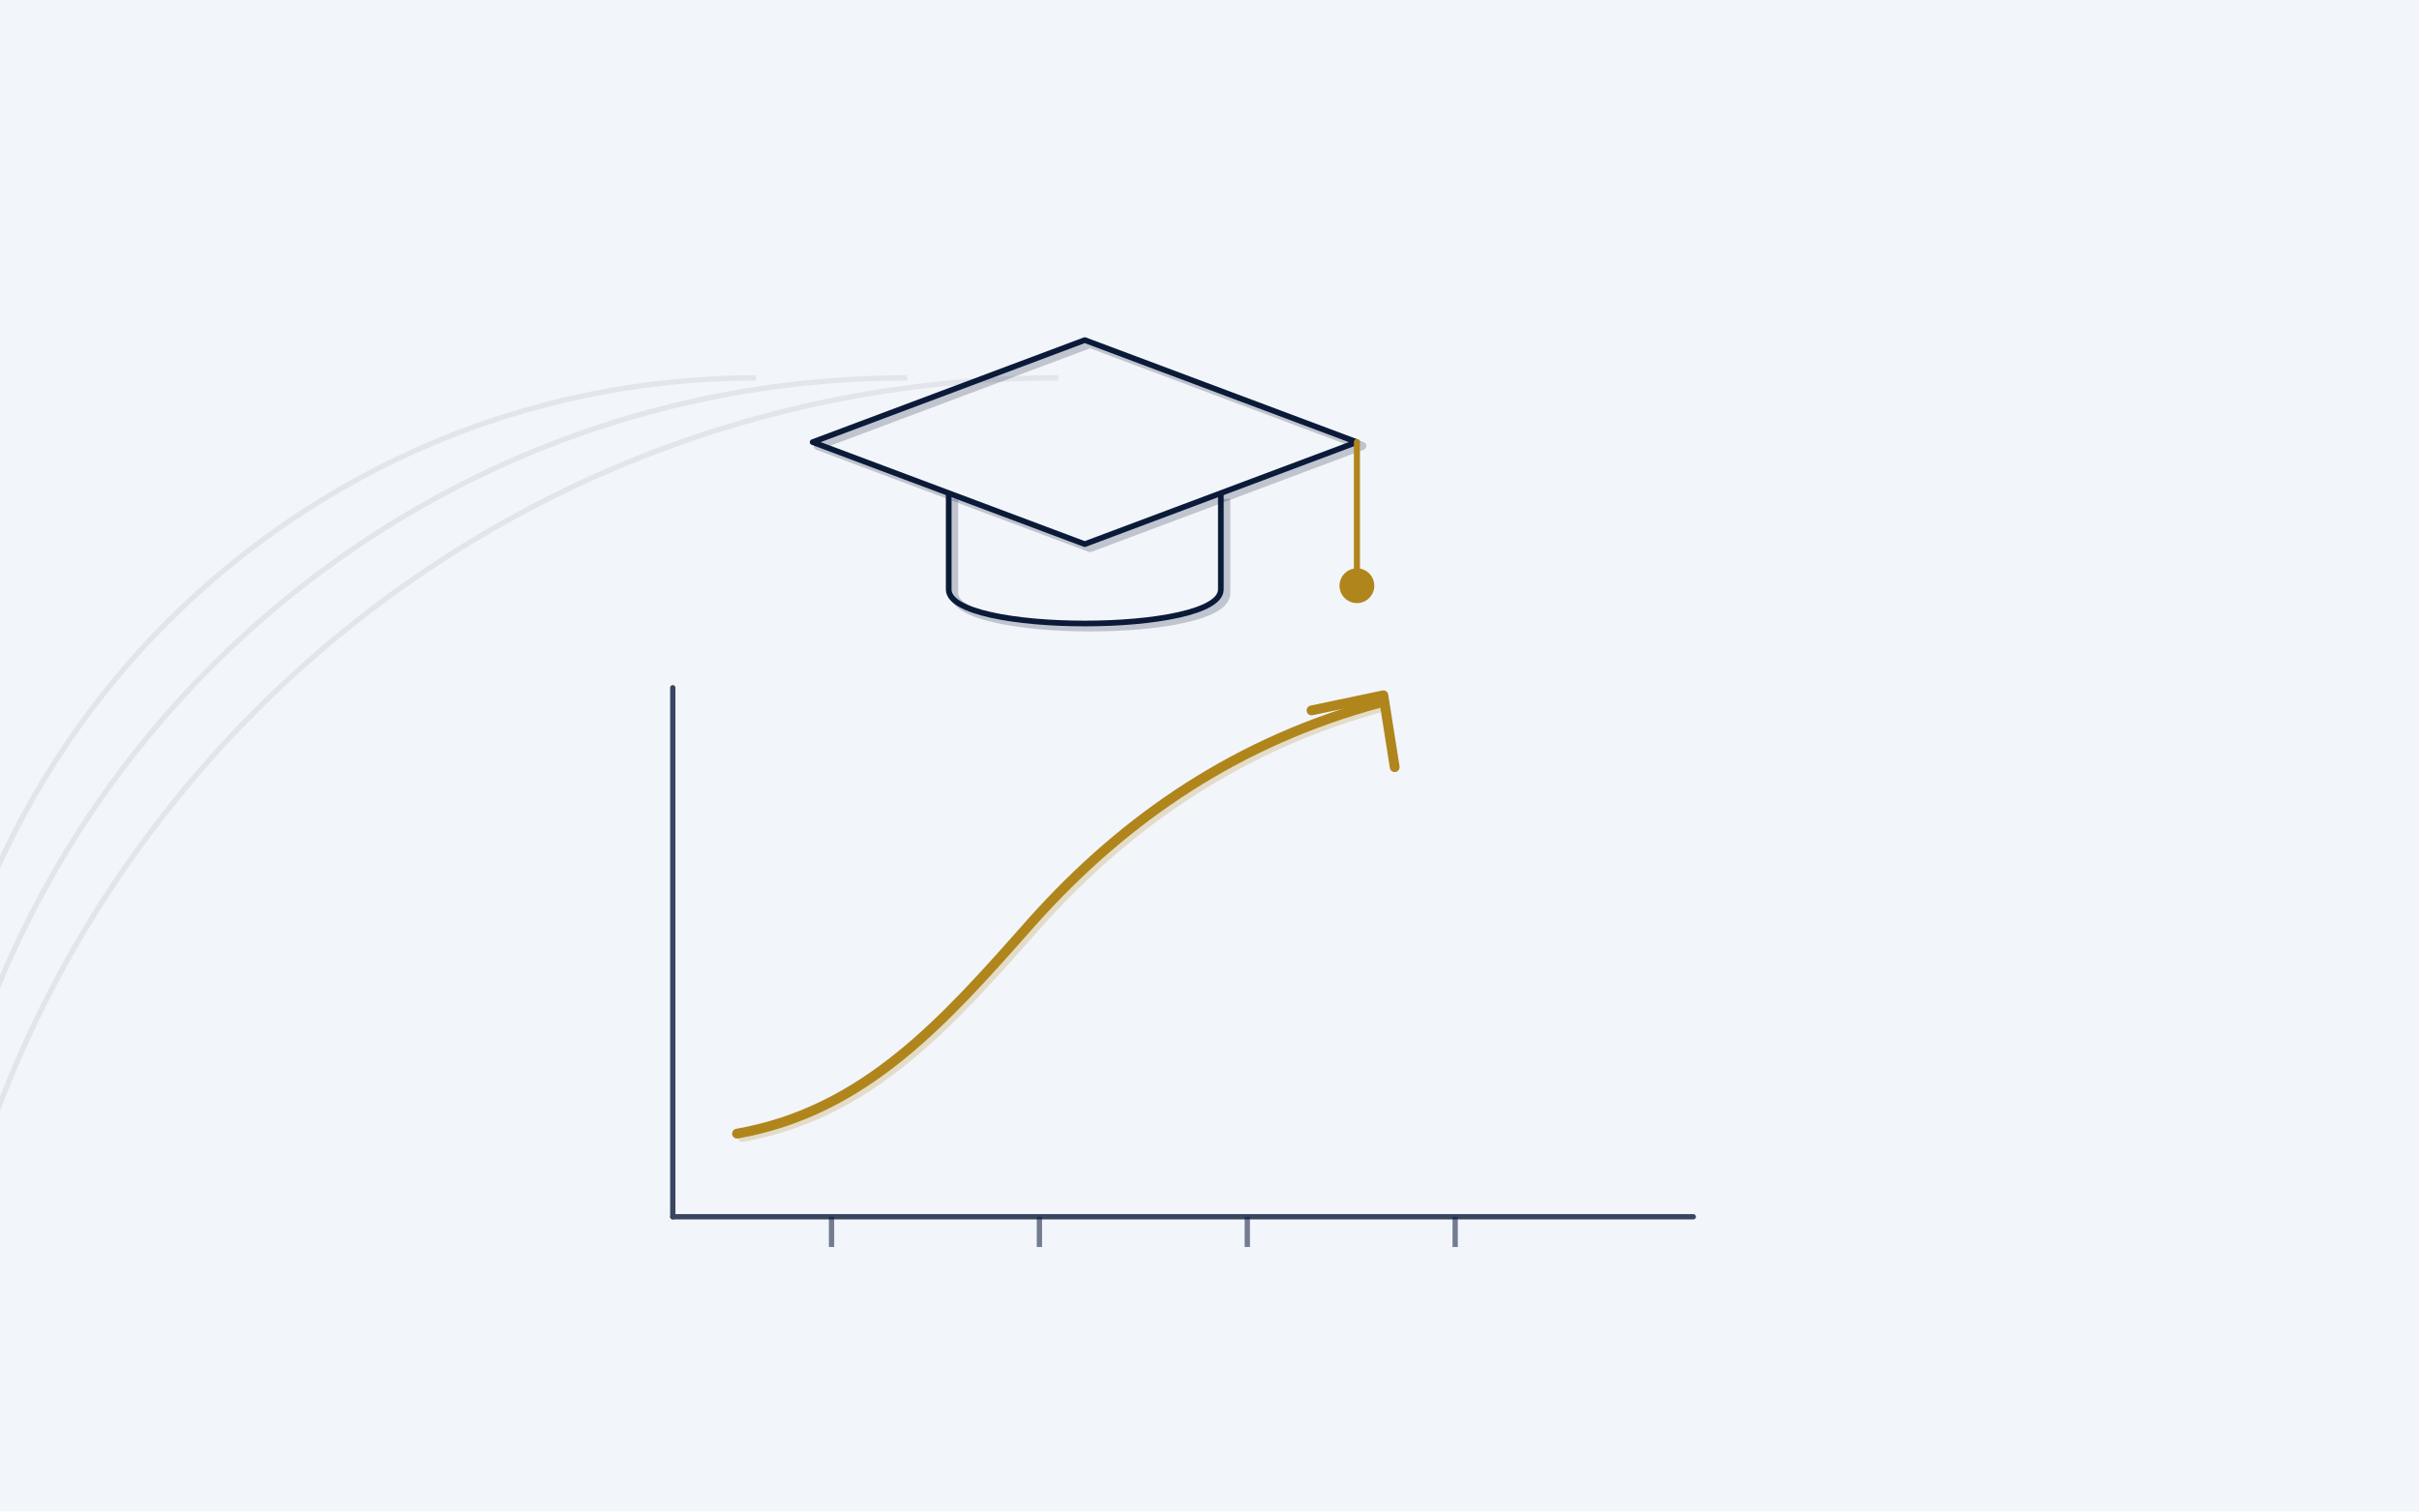
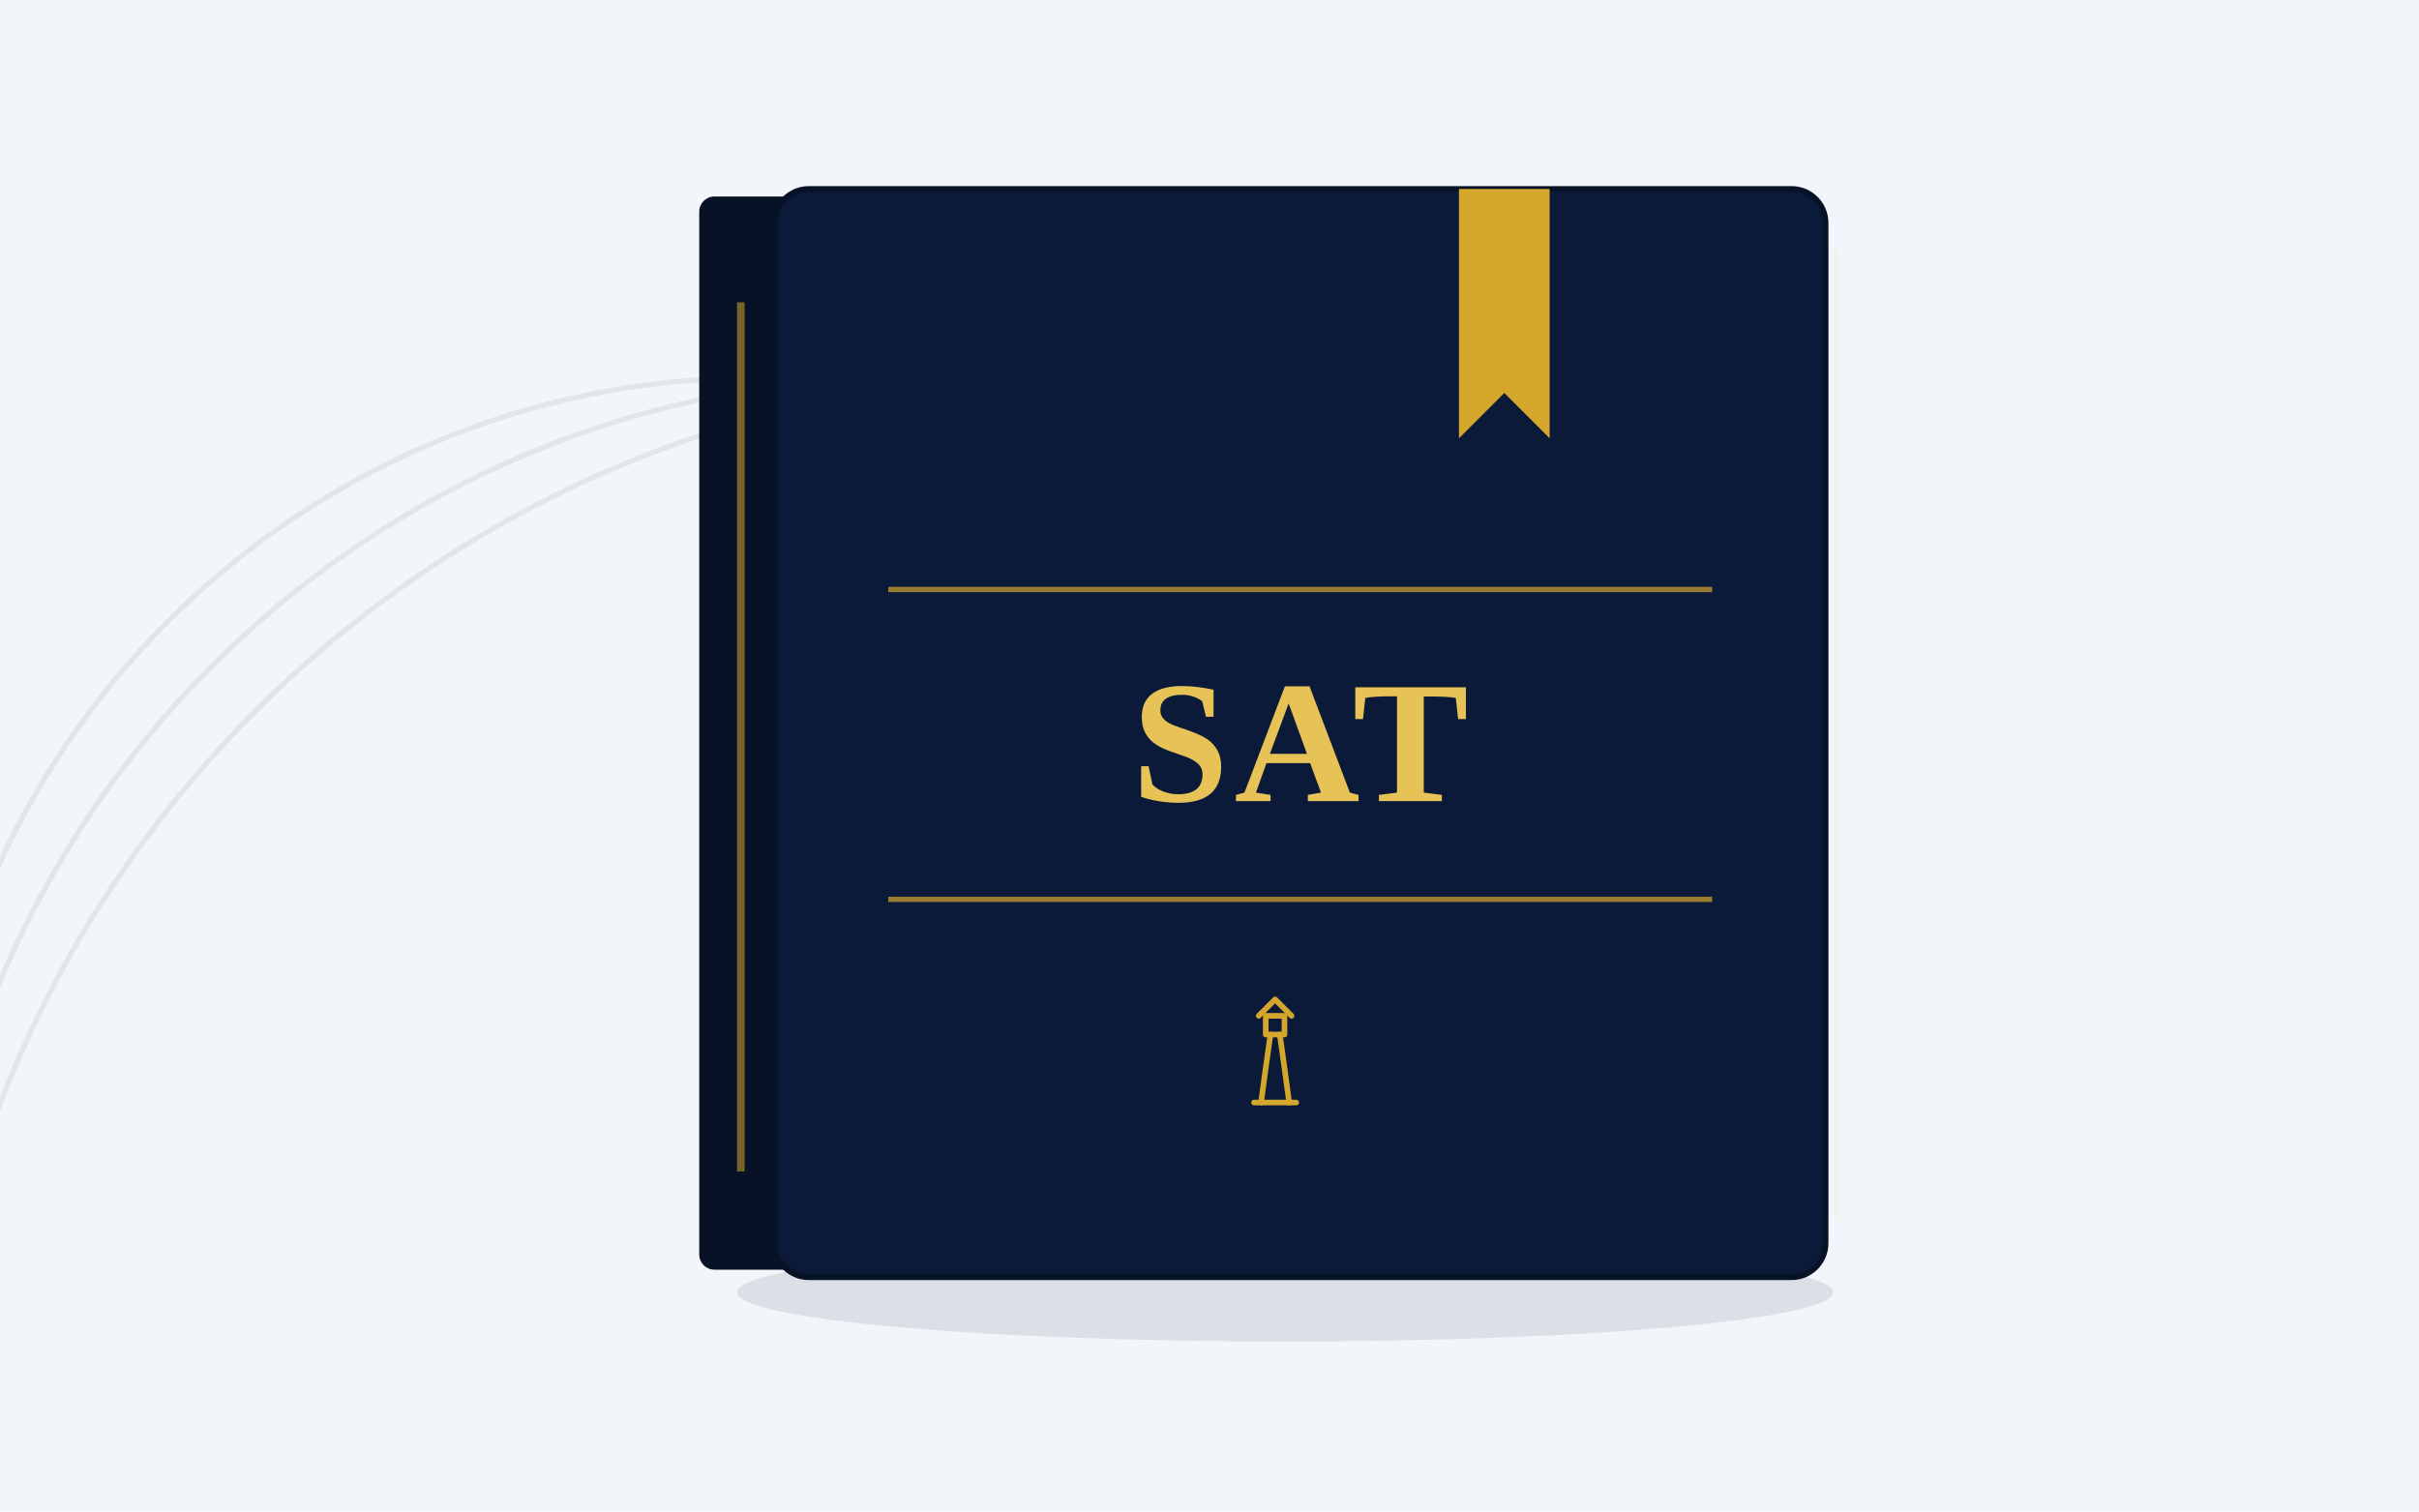
<svg xmlns="http://www.w3.org/2000/svg" viewBox="0 0 640 400" width="640" height="400">
  <rect width="640" height="400" fill="#f2f5fa" />
  <g fill="none" stroke="#0b1a38" stroke-opacity="0.07" stroke-width="1.4">
    <path d="M-20 400 A 300 300 0 0 1 280 100" />
    <path d="M-20 360 A 260 260 0 0 1 240 100" />
    <path d="M-20 320 A 220 220 0 0 1 200 100" />
  </g>
-   <g transform="translate(215,90)">
-     <g fill="none" stroke="#0b1a38" stroke-opacity=".22" stroke-width="2.2" stroke-linejoin="round" transform="translate(1.4,1)">
-       <path d="M0 27 L72 0 L144 27 L72 54 Z" />
-       <path d="M36 41 L36 66 C36 78 108 78 108 66 L108 41" />
-     </g>
-     <g fill="none" stroke="#0b1a38" stroke-width="1.5" stroke-linejoin="round" stroke-linecap="round">
-       <path d="M0 27 L72 0 L144 27 L72 54 Z" />
-       <path d="M36 41 L36 66 C36 78 108 78 108 66 L108 41" />
-     </g>
-     <path d="M144 27v34" stroke="#b0851b" stroke-width="1.6" stroke-linecap="round" fill="none" />
-     <circle cx="144" cy="65" r="4.6" fill="#b0851b" />
+   <ellipse cx="340" cy="342" rx="145" ry="13" fill="#0b1a38" opacity=".1" />
+   <rect x="185" y="52" width="28" height="284" rx="4" fill="#081226" />
+   <line x1="196" y1="80" x2="196" y2="310" stroke="#d4a72c" stroke-width="2" opacity=".55" />
+   <g stroke="#f4efe3" stroke-width="1.3" opacity=".6">
+     <line x1="486" y1="66" x2="486" y2="322" />
+     <line x1="482" y1="60" x2="482" y2="328" />
+     <line x1="478" y1="56" x2="478" y2="332" />
  </g>
-   <g fill="none" stroke="#0b1a38" stroke-width="1.4" stroke-linecap="round" opacity=".8">
-     <path d="M178 322h270" />
-     <path d="M178 322v-140" />
-   </g>
-   <path d="M195 300c34-6 55-30 78-56 25-28 55-48 92-58" fill="none" stroke="#b0851b" stroke-width="2" stroke-opacity=".22" stroke-linecap="round" transform="translate(1.3,1.2)" />
-   <path d="M195 300c34-6 55-30 78-56 25-28 55-48 92-58" fill="none" stroke="#b0851b" stroke-width="2.6" stroke-linecap="round" />
-   <path d="M347 188l19-4 3 19" fill="none" stroke="#b0851b" stroke-width="2.6" stroke-linecap="round" stroke-linejoin="round" />
-   <g stroke="#0b1a38" stroke-width="1.4" opacity=".55">
-     <path d="M220 322v8" />
-     <path d="M275 322v8" />
-     <path d="M330 322v8" />
-     <path d="M385 322v8" />
+   <rect x="205" y="50" width="278" height="288" rx="9" fill="#0b1a38" stroke="#081226" stroke-width="1.5" />
+   <path d="M410 50 L410 116 L398 104 L386 116 L386 50 Z" fill="#d4a72c" />
+   <line x1="235" y1="156" x2="453" y2="156" stroke="#d4a72c" stroke-width="1.4" opacity=".7" />
+   <text x="344" y="212" text-anchor="middle" font-family="Georgia,'Times New Roman',serif" font-weight="700" font-size="46" fill="#e7c257" letter-spacing="1.5">SAT</text>
+   <line x1="235" y1="238" x2="453" y2="238" stroke="#d4a72c" stroke-width="1.4" opacity=".7" />
+   <g transform="translate(320,262) scale(0.62)" fill="none" stroke="#d4a72c" stroke-width="2.4" stroke-linecap="round" stroke-linejoin="round">
+     <path d="M22 48 Q24 33 26 19" />
+     <path d="M34 48 Q32 33 30 19" />
+     <path d="M19 48 L37 48" />
+     <path d="M25 19 L31 19" />
+     <path d="M24 19 L24 11 L32 11 L32 19" />
+     <path d="M21 11 L28 4 L35 11" />
  </g>
</svg>
